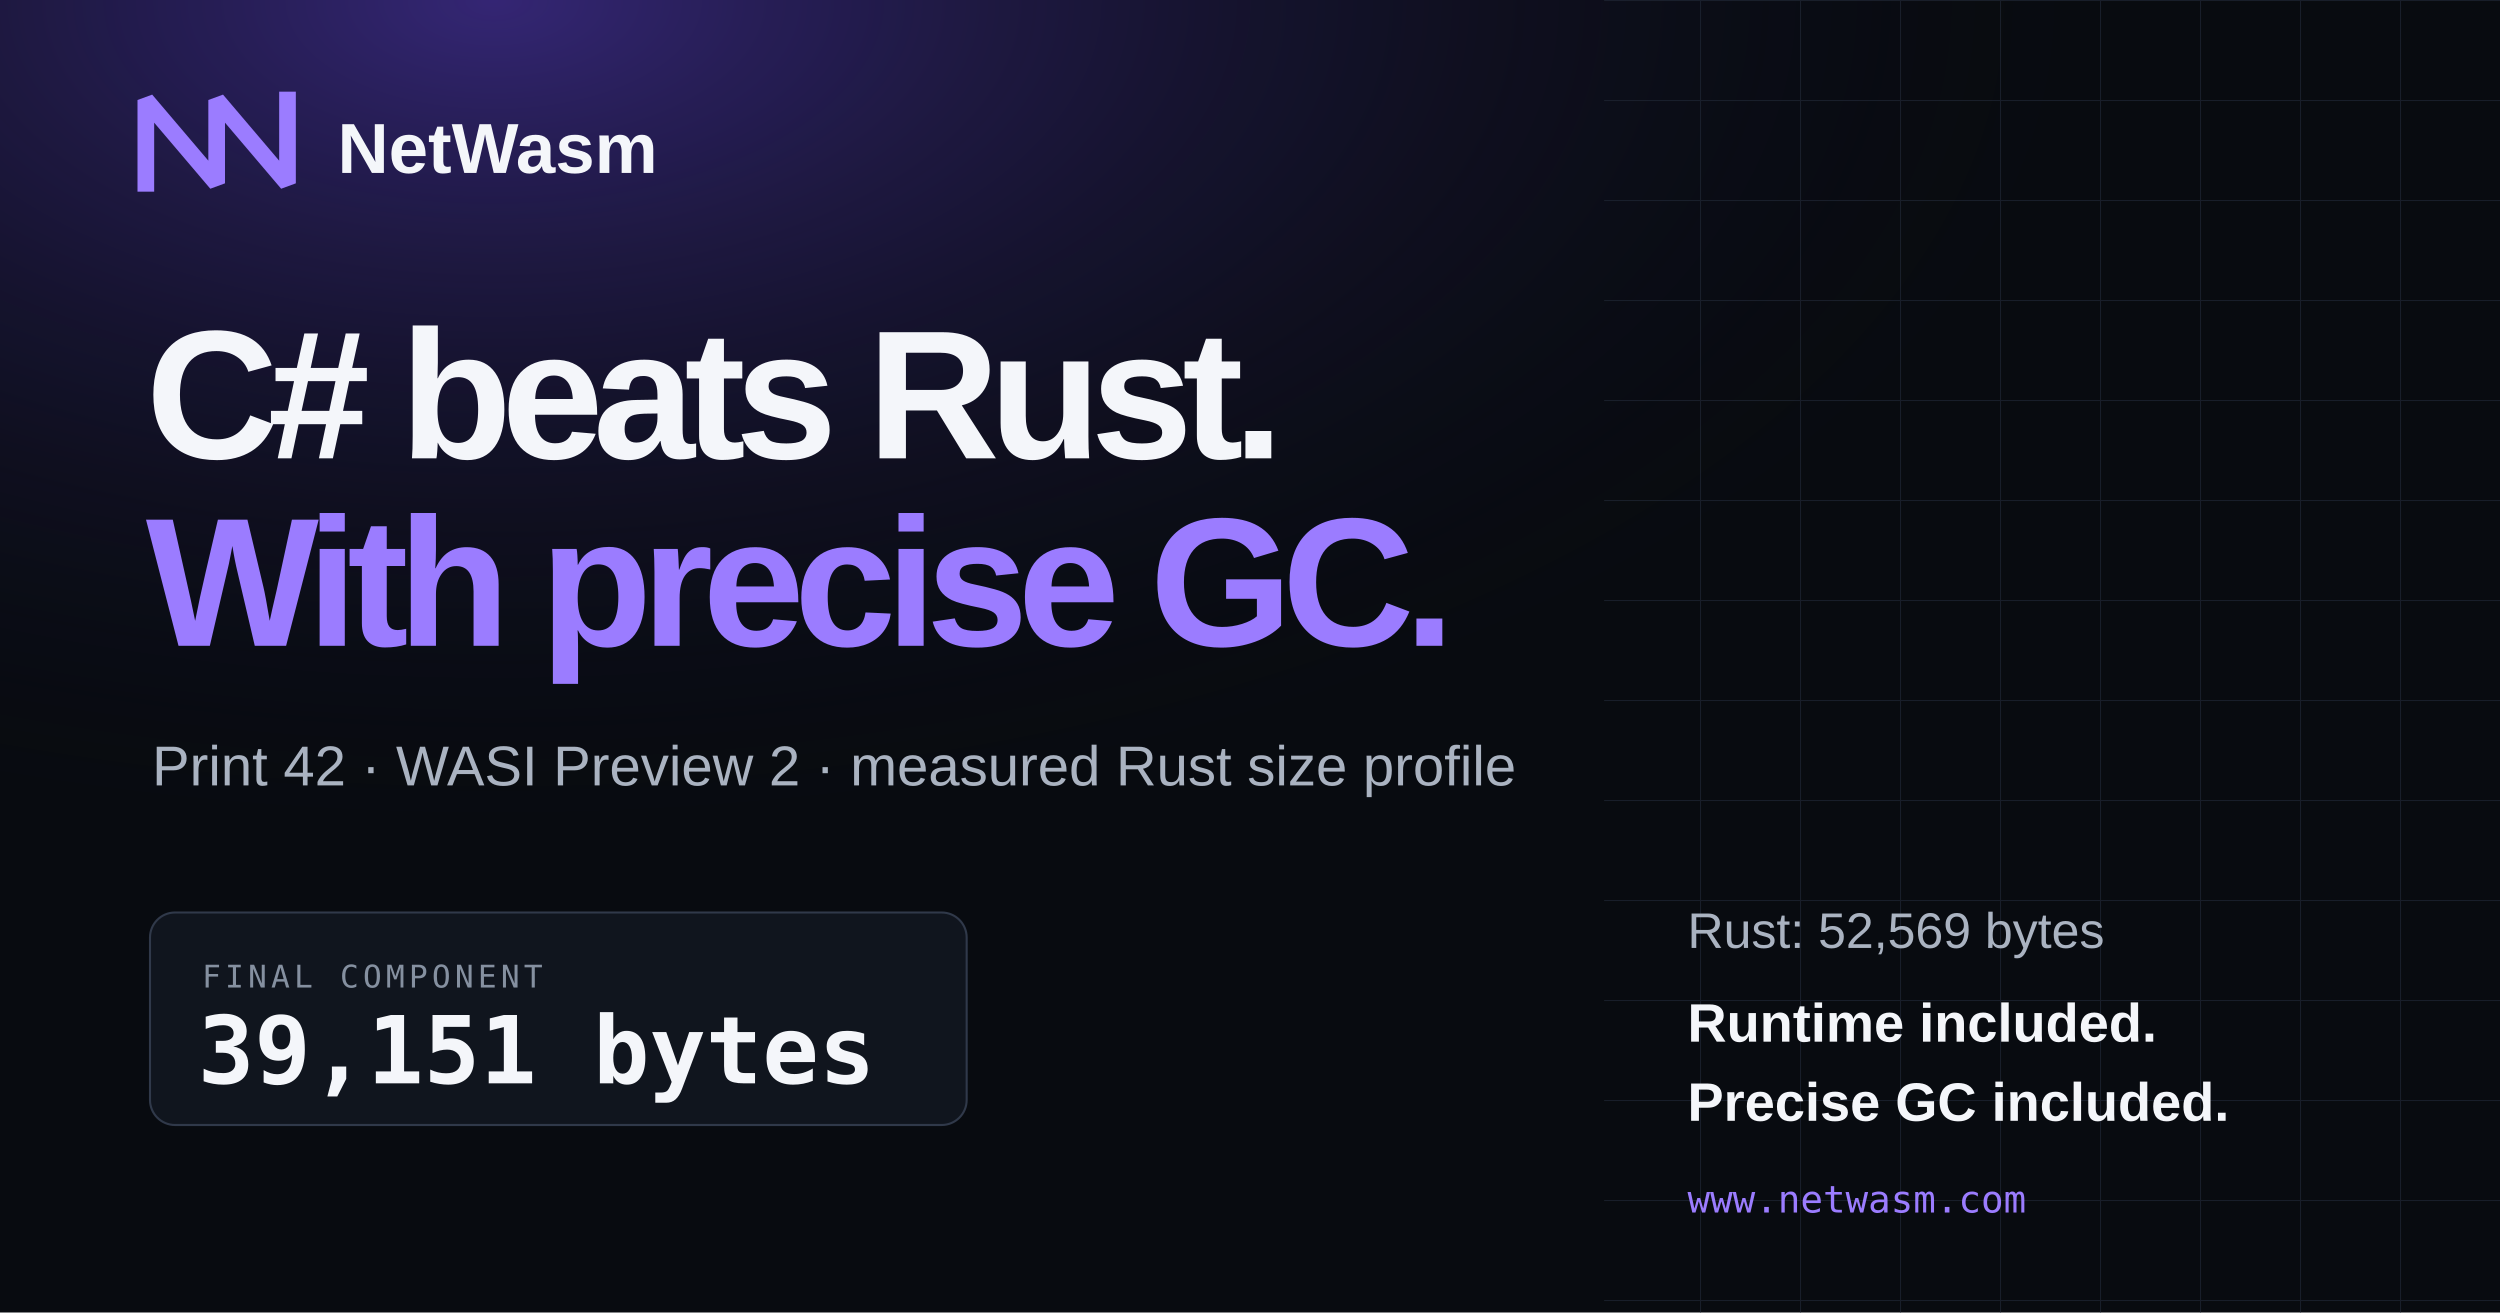
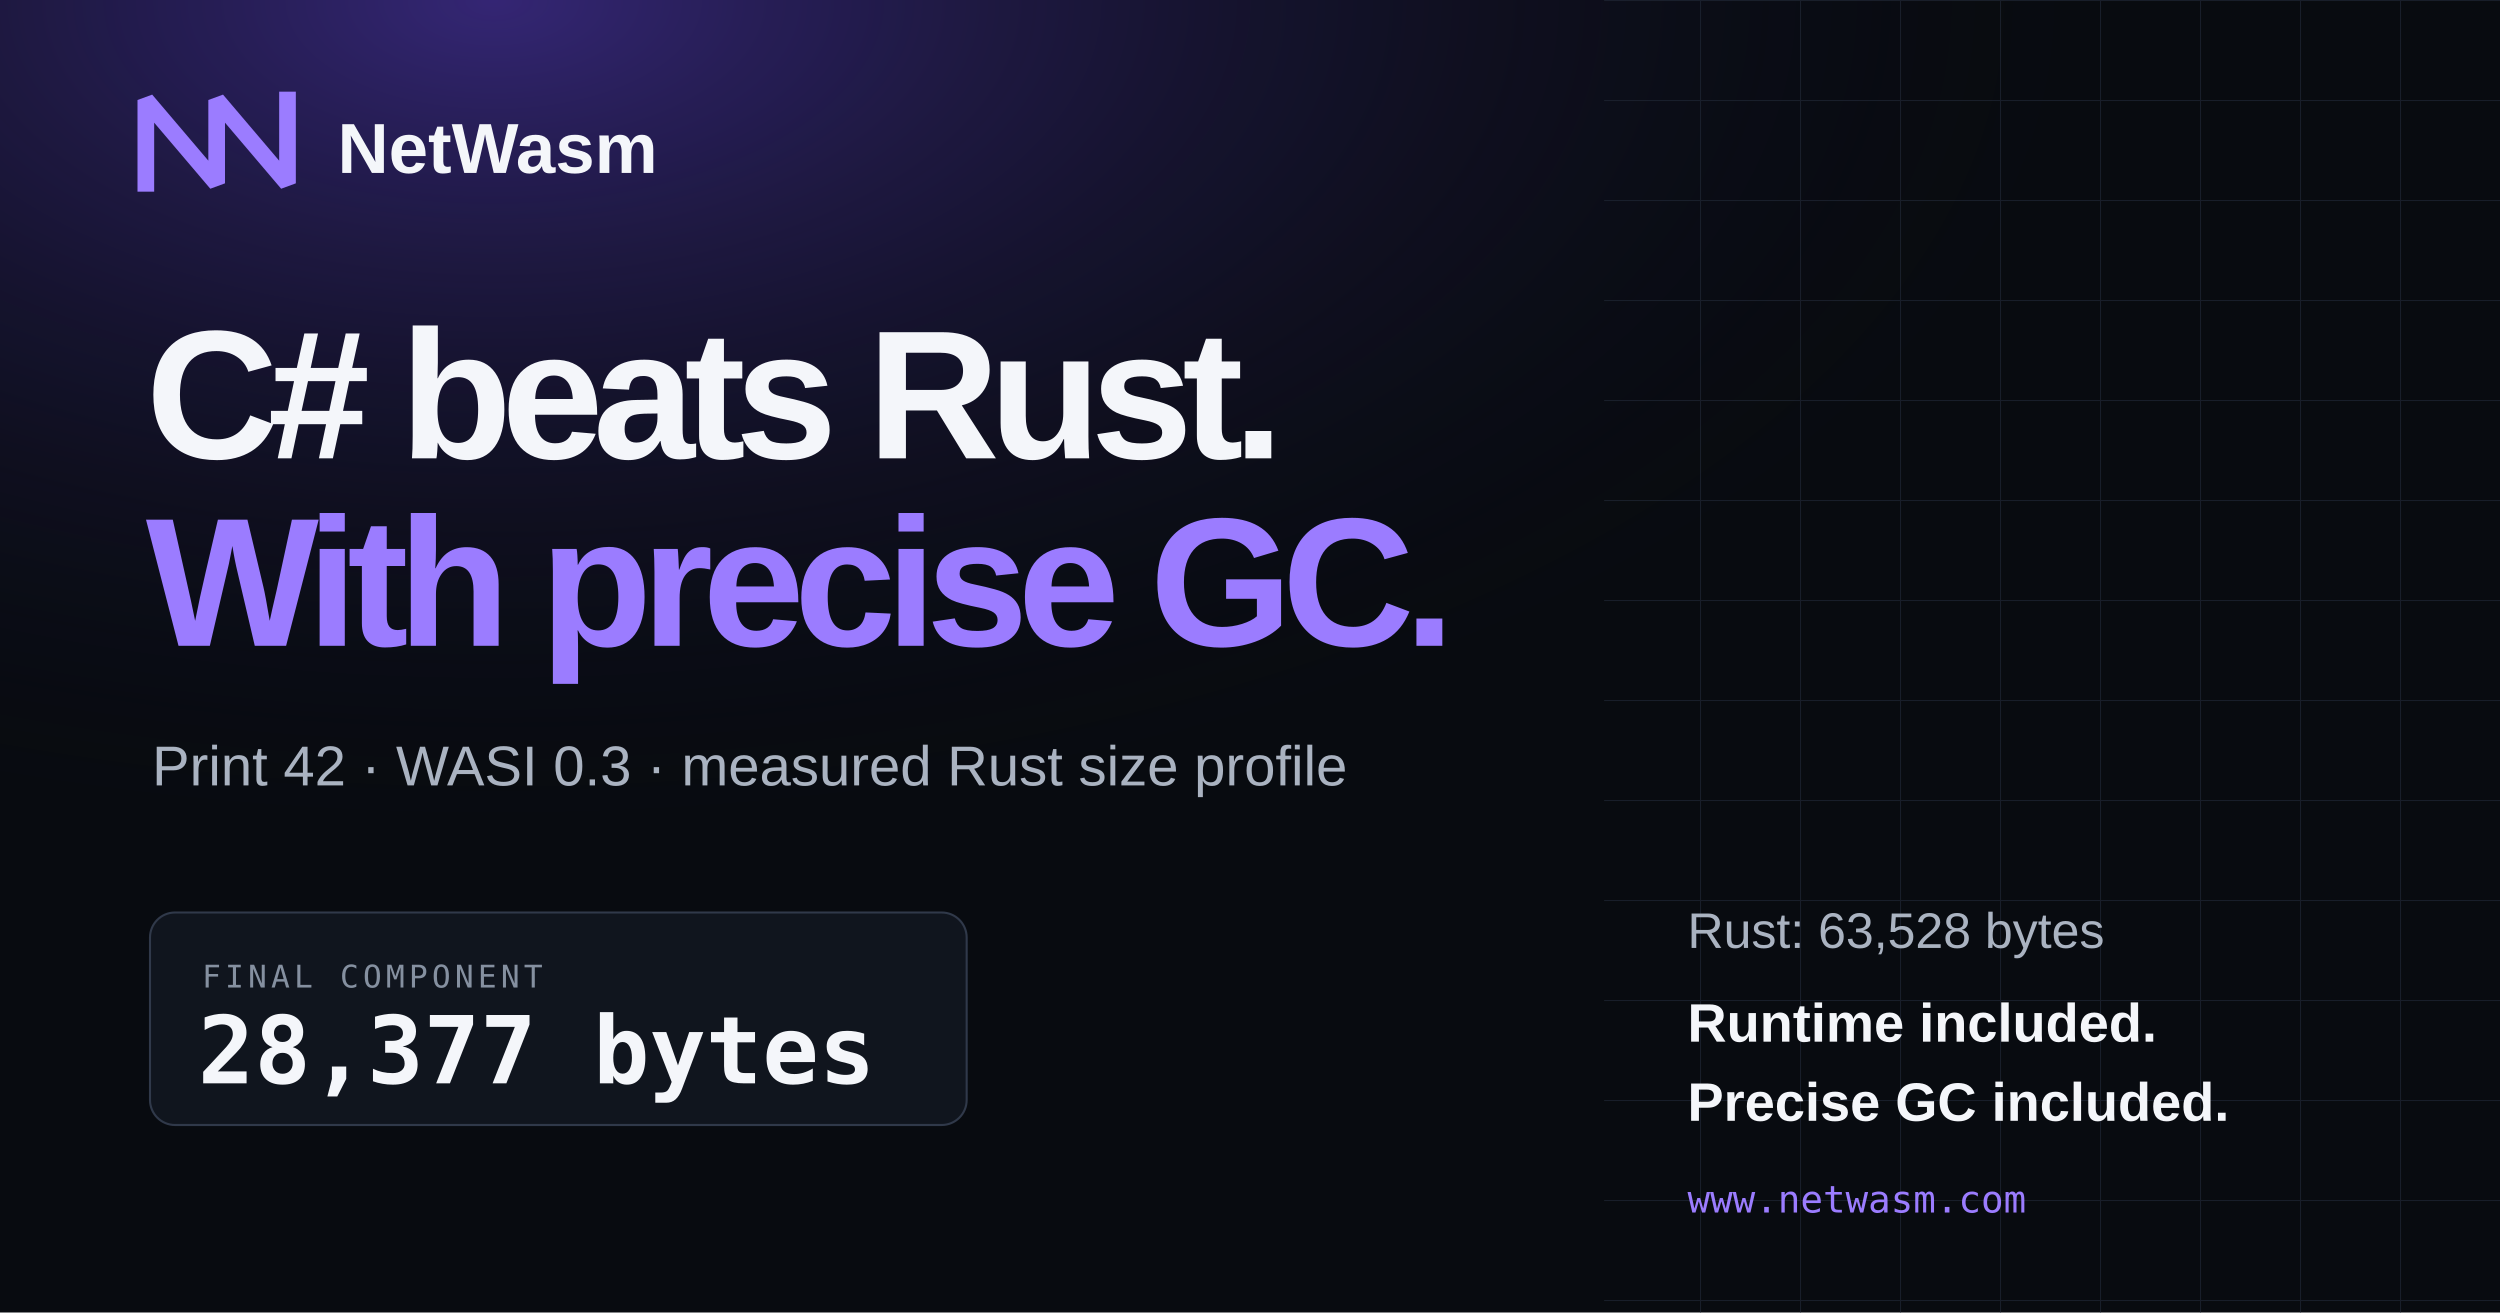
<svg xmlns="http://www.w3.org/2000/svg" width="1200" height="630" viewBox="0 0 1200 630">
  <defs>
    <radialGradient id="glow" cx="20%" cy="0%" r="90%">
      <stop offset="0" stop-color="#714bff" stop-opacity=".42" />
      <stop offset=".72" stop-color="#080b10" stop-opacity="0" />
    </radialGradient>
    <pattern id="grid" width="48" height="48" patternUnits="userSpaceOnUse">
      <path d="M48 0H0V48" fill="none" stroke="#202735" stroke-width="1" />
    </pattern>
  </defs>
  <rect width="1200" height="630" fill="#080b10" />
  <rect width="1200" height="630" fill="url(#glow)" />
  <rect x="770" width="430" height="630" fill="url(#grid)" opacity=".7" />
  <path d="M70 88V48l34 40V48l34 40V48" fill="none" stroke="#9b7cff" stroke-width="8" stroke-linecap="square" stroke-linejoin="bevel" />
  <text x="162" y="83" fill="#f4f6fa" font-family="Arial, sans-serif" font-size="34" font-weight="700">NetWasm</text>
  <text x="70" y="220" fill="#f4f6fa" font-family="Arial, sans-serif" font-size="88" font-weight="800" letter-spacing="-5">C# beats Rust.</text>
  <text x="70" y="310" fill="#9b7cff" font-family="Arial, sans-serif" font-size="88" font-weight="800" letter-spacing="-5">With precise GC.</text>
-   <text x="73" y="377" fill="#aab3c1" font-family="Arial, sans-serif" font-size="27">Print 42 · WASI Preview 2 · measured Rust size profile</text>
+   <text x="73" y="377" fill="#aab3c1" font-family="Arial, sans-serif" font-size="27">Print 42 · WASI 0.3 · measured Rust size profile</text>
  <rect x="72" y="438" width="392" height="102" rx="12" fill="#10151e" stroke="#30394a" />
  <text x="97" y="474" fill="#8590a0" font-family="monospace" font-size="15" letter-spacing="2">FINAL COMPONENT</text>
-   <text x="95" y="520" fill="#f4f6fa" font-family="monospace" font-size="45" font-weight="700">39,151 bytes</text>
-   <text x="810" y="455" fill="#aab3c1" font-family="Arial, sans-serif" font-size="24">Rust: 52,569 bytes</text>
+   <text x="95" y="520" fill="#f4f6fa" font-family="monospace" font-size="45" font-weight="700">28,377 bytes</text>
+   <text x="810" y="455" fill="#aab3c1" font-family="Arial, sans-serif" font-size="24">Rust: 63,528 bytes</text>
  <text x="810" y="500" fill="#f4f6fa" font-family="Arial, sans-serif" font-size="26" font-weight="700">Runtime included.</text>
  <text x="810" y="538" fill="#f4f6fa" font-family="Arial, sans-serif" font-size="26" font-weight="700">Precise GC included.</text>
  <text x="810" y="582" fill="#9b7cff" font-family="monospace" font-size="18">www.netwasm.com</text>
</svg>
